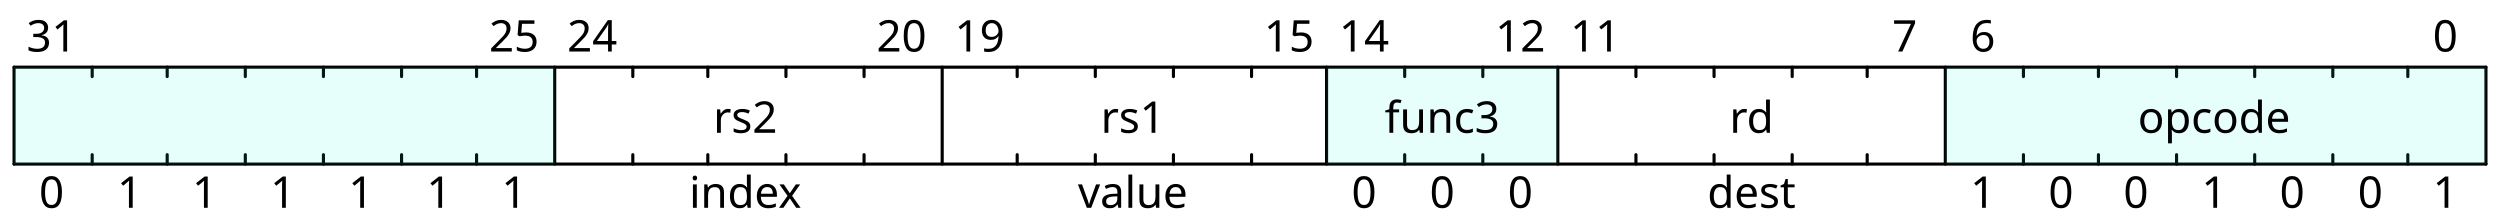
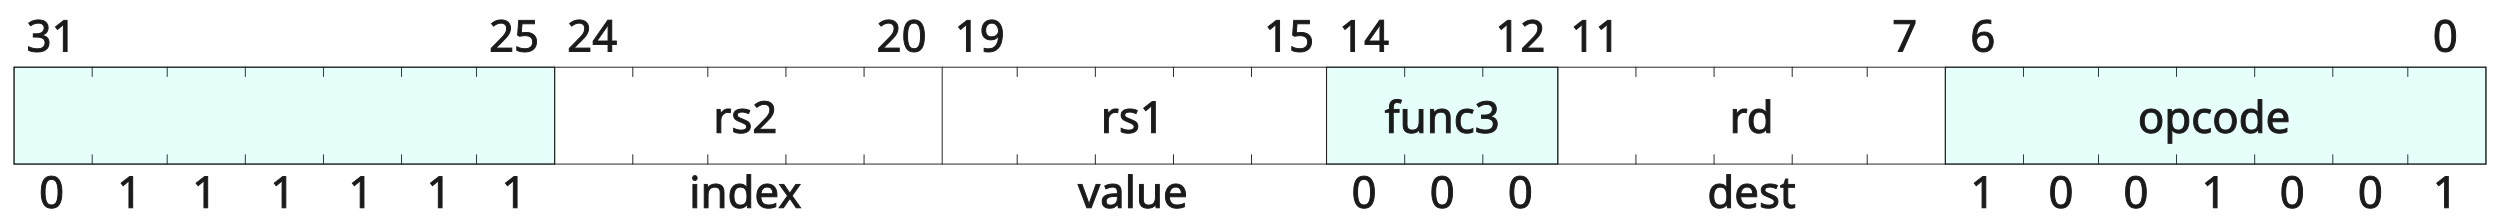
<svg xmlns="http://www.w3.org/2000/svg" width="800" height="70" viewBox="0 0 800 70" class="WaveDrom">
+   <style>
+         g { fill: #1a1a1aff;
+             stroke: #1a1a1aff;
+             stroke-width: 0.3}
+         rect {fill-opacity:0.1;fill:#00ffd5}
+ 
+         @media (prefers-color-scheme: dark) {
+         g {fill: rgb(117, 116, 116);
+             stroke: rgb(117, 116, 116) }
+         text {fill: #ccccccff;
+             stroke: #ccccccff }
+         rect {fill: #08bbb5;
+             fill-opacity: 0.3}
+         }
+   </style>
  <g transform="translate(0.5,0.5)" text-anchor="middle" font-size="14" font-family="sans-serif" font-weight="normal">
    <g transform="translate(4,21)">
      <g stroke="black" stroke-width="1" stroke-linecap="round">
        <line x2="791" />
        <line y2="31" />
        <line x2="791" y1="31" y2="31" />
        <line x1="791" x2="791" y2="31" />
        <line x1="766" x2="766" y2="3" />
        <line x1="766" x2="766" y1="31" y2="28" />
        <line x1="742" x2="742" y2="3" />
        <line x1="742" x2="742" y1="31" y2="28" />
        <line x1="717" x2="717" y2="3" />
        <line x1="717" x2="717" y1="31" y2="28" />
        <line x1="692" x2="692" y2="3" />
        <line x1="692" x2="692" y1="31" y2="28" />
        <line x1="667" x2="667" y2="3" />
        <line x1="667" x2="667" y1="31" y2="28" />
        <line x1="643" x2="643" y2="3" />
        <line x1="643" x2="643" y1="31" y2="28" />
        <line x1="618" x2="618" y2="31" />
        <line x1="593" x2="593" y2="3" />
        <line x1="593" x2="593" y1="31" y2="28" />
        <line x1="569" x2="569" y2="3" />
        <line x1="569" x2="569" y1="31" y2="28" />
        <line x1="544" x2="544" y2="3" />
        <line x1="544" x2="544" y1="31" y2="28" />
        <line x1="519" x2="519" y2="3" />
        <line x1="519" x2="519" y1="31" y2="28" />
        <line x1="494" x2="494" y2="31" />
        <line x1="470" x2="470" y2="3" />
        <line x1="470" x2="470" y1="31" y2="28" />
        <line x1="445" x2="445" y2="3" />
        <line x1="445" x2="445" y1="31" y2="28" />
        <line x1="420" x2="420" y2="31" />
        <line x1="396" x2="396" y2="3" />
        <line x1="396" x2="396" y1="31" y2="28" />
        <line x1="371" x2="371" y2="3" />
        <line x1="371" x2="371" y1="31" y2="28" />
        <line x1="346" x2="346" y2="3" />
        <line x1="346" x2="346" y1="31" y2="28" />
        <line x1="321" x2="321" y2="3" />
        <line x1="321" x2="321" y1="31" y2="28" />
        <line x1="297" x2="297" y2="31" />
        <line x1="272" x2="272" y2="3" />
        <line x1="272" x2="272" y1="31" y2="28" />
        <line x1="247" x2="247" y2="3" />
        <line x1="247" x2="247" y1="31" y2="28" />
        <line x1="222" x2="222" y2="3" />
        <line x1="222" x2="222" y1="31" y2="28" />
        <line x1="198" x2="198" y2="3" />
        <line x1="198" x2="198" y1="31" y2="28" />
        <line x1="173" x2="173" y2="31" />
        <line x1="148" x2="148" y2="3" />
        <line x1="148" x2="148" y1="31" y2="28" />
        <line x1="124" x2="124" y2="3" />
        <line x1="124" x2="124" y1="31" y2="28" />
        <line x1="99" x2="99" y2="3" />
        <line x1="99" x2="99" y1="31" y2="28" />
        <line x1="74" x2="74" y2="3" />
        <line x1="74" x2="74" y1="31" y2="28" />
        <line x1="49" x2="49" y2="3" />
        <line x1="49" x2="49" y1="31" y2="28" />
        <line x1="25" x2="25" y2="3" />
        <line x1="25" x2="25" y1="31" y2="28" />
      </g>
      <g>
        <g>
-           <rect x="618" width="173" height="31" field="opcode" style="fill-opacity:0.1;fill:#00ffd5" />
-           <rect x="420" width="74" height="31" field="func3" style="fill-opacity:0.1;fill:#00ffd5" />
-           <rect width="173" height="31" field="" style="fill-opacity:0.1;fill:#00ffd5" />
+           <rect x="618" width="173" height="31" field="opcode" />
+           <rect x="420" width="74" height="31" field="func3" />
+           <rect width="173" height="31" field="" />
        </g>
        <g transform="translate(12,-11)">
          <g transform="translate(766)">
            <text y="6">0</text>
          </g>
          <g transform="translate(618)">
            <text y="6">6</text>
          </g>
          <g transform="translate(593)">
            <text y="6">7</text>
          </g>
          <g transform="translate(494)">
            <text y="6">11</text>
          </g>
          <g transform="translate(470)">
            <text y="6">12</text>
          </g>
          <g transform="translate(420)">
            <text y="6">14</text>
          </g>
          <g transform="translate(396)">
            <text y="6">15</text>
          </g>
          <g transform="translate(297)">
            <text y="6">19</text>
          </g>
          <g transform="translate(272)">
            <text y="6">20</text>
          </g>
          <g transform="translate(173)">
            <text y="6">24</text>
          </g>
          <g transform="translate(148)">
            <text y="6">25</text>
          </g>
          <g transform="translate(0)">
            <text y="6">31</text>
          </g>
        </g>
        <g transform="translate(12,15)">
          <g transform="translate(692)">
            <text y="6">
              <tspan>opcode</tspan>
            </text>
          </g>
          <g transform="translate(544)">
            <text y="6">
              <tspan>rd</tspan>
            </text>
          </g>
          <g transform="translate(445)">
            <text y="6">
              <tspan>func3</tspan>
            </text>
          </g>
          <g transform="translate(346)">
            <text y="6">
              <tspan>rs1</tspan>
            </text>
          </g>
          <g transform="translate(222)">
            <text y="6">
              <tspan>rs2</tspan>
            </text>
          </g>
          <g transform="translate(74)">
            <text y="6">
              <tspan />
            </text>
          </g>
        </g>
        <g transform="translate(12,39)">
          <g>
            <g transform="translate(766)">
              <text y="6">1</text>
            </g>
            <g transform="translate(742)">
              <text y="6">0</text>
            </g>
            <g transform="translate(717)">
              <text y="6">0</text>
            </g>
            <g transform="translate(692)">
              <text y="6">1</text>
            </g>
            <g transform="translate(667)">
              <text y="6">0</text>
            </g>
            <g transform="translate(643)">
              <text y="6">0</text>
            </g>
            <g transform="translate(618)">
              <text y="6">1</text>
            </g>
          </g>
          <g transform="translate(544)">
            <text y="6">
              <tspan>dest</tspan>
            </text>
          </g>
          <g>
            <g transform="translate(470)">
              <text y="6">0</text>
            </g>
            <g transform="translate(445)">
              <text y="6">0</text>
            </g>
            <g transform="translate(420)">
              <text y="6">0</text>
            </g>
          </g>
          <g transform="translate(346)">
            <text y="6">
              <tspan>value</tspan>
            </text>
          </g>
          <g transform="translate(222)">
            <text y="6">
              <tspan>index</tspan>
            </text>
          </g>
          <g>
            <g transform="translate(148)">
              <text y="6">1</text>
            </g>
            <g transform="translate(124)">
              <text y="6">1</text>
            </g>
            <g transform="translate(99)">
              <text y="6">1</text>
            </g>
            <g transform="translate(74)">
              <text y="6">1</text>
            </g>
            <g transform="translate(49)">
              <text y="6">1</text>
            </g>
            <g transform="translate(25)">
              <text y="6">1</text>
            </g>
            <g transform="translate(0)">
              <text y="6">0</text>
            </g>
          </g>
        </g>
      </g>
    </g>
  </g>
</svg>
